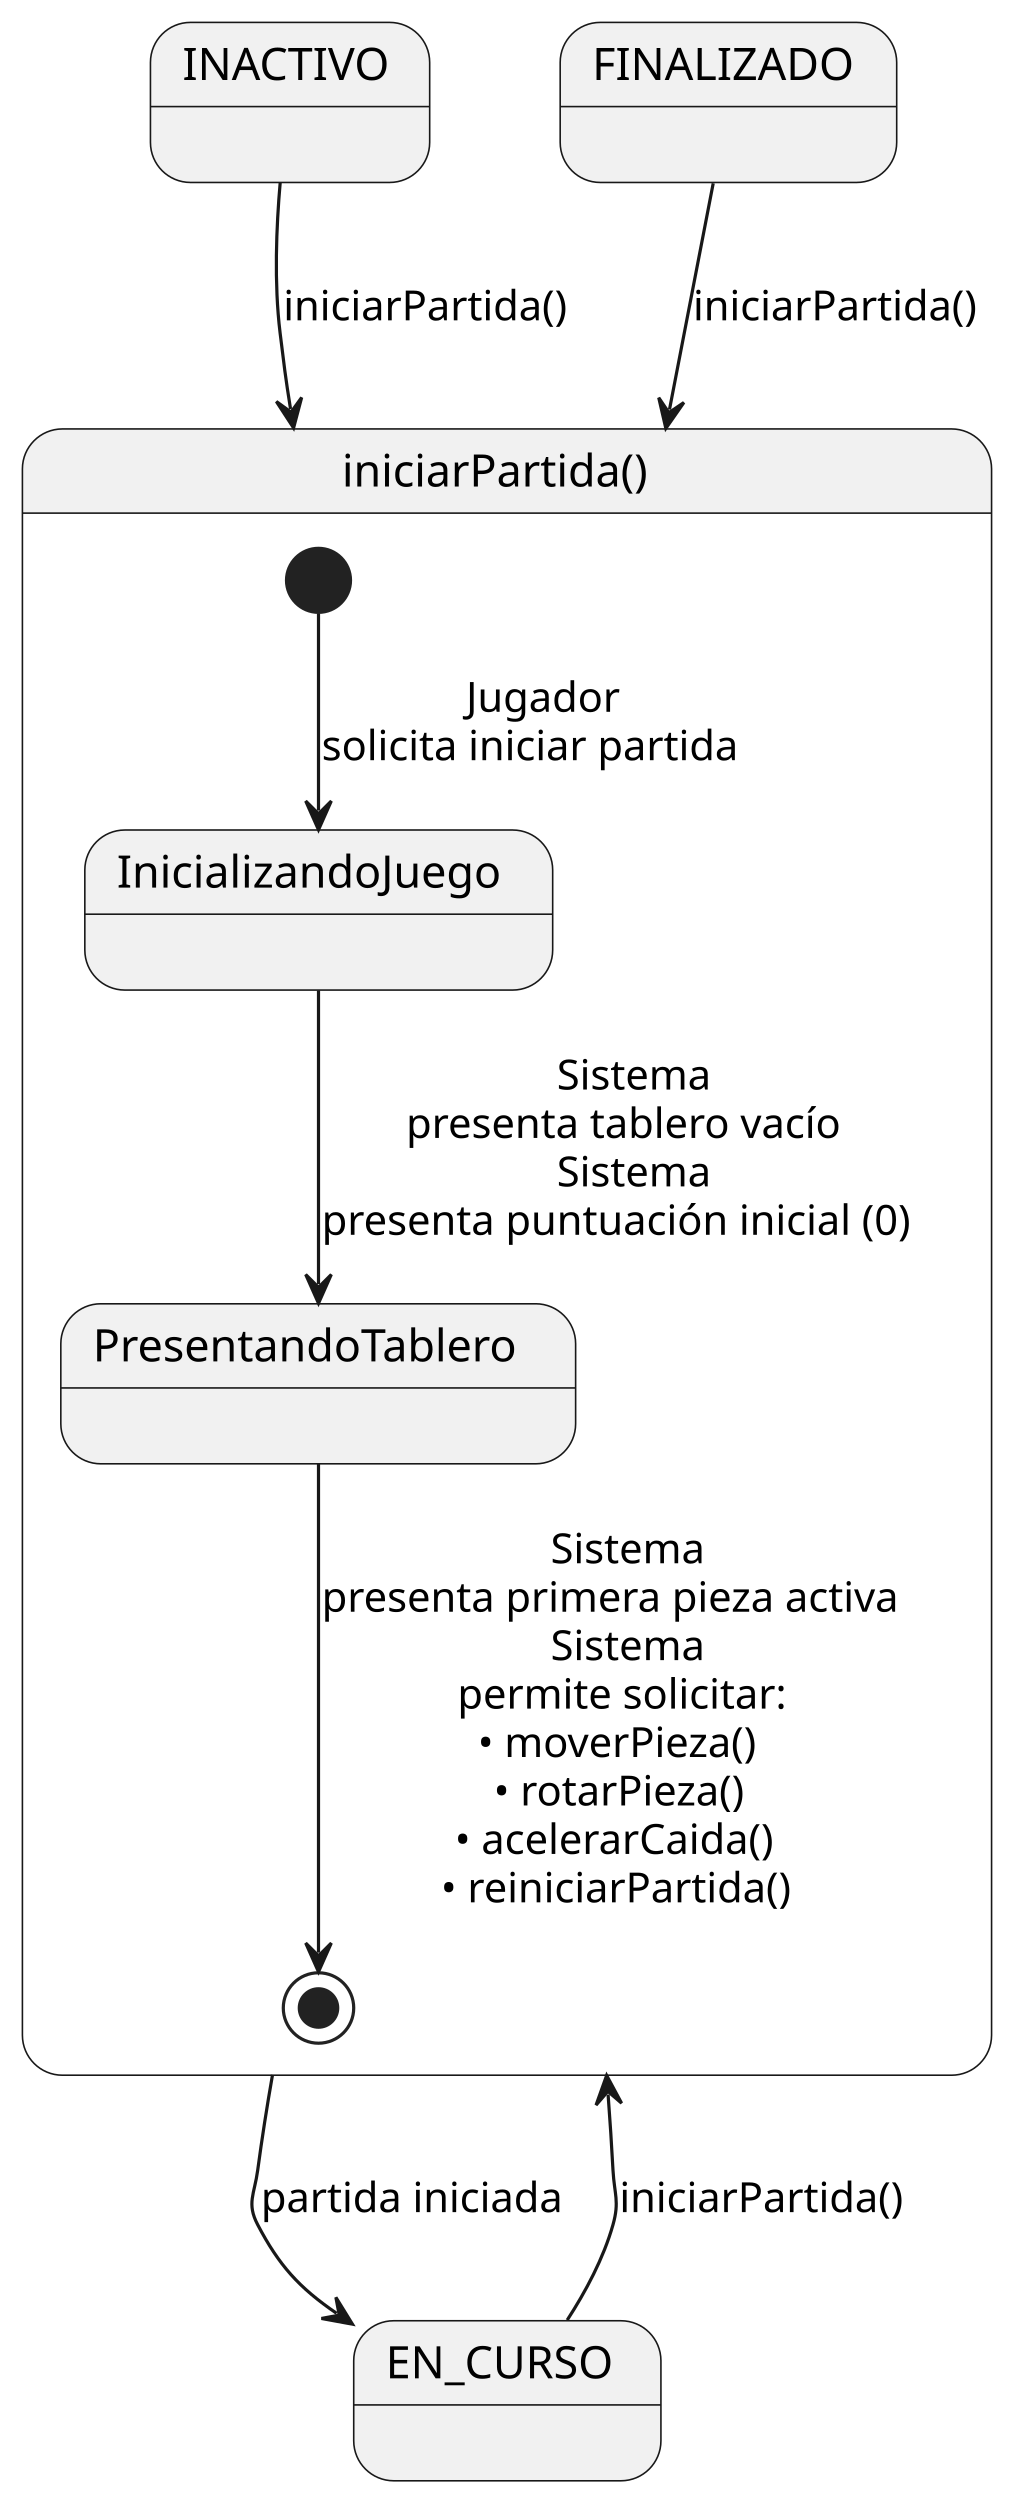
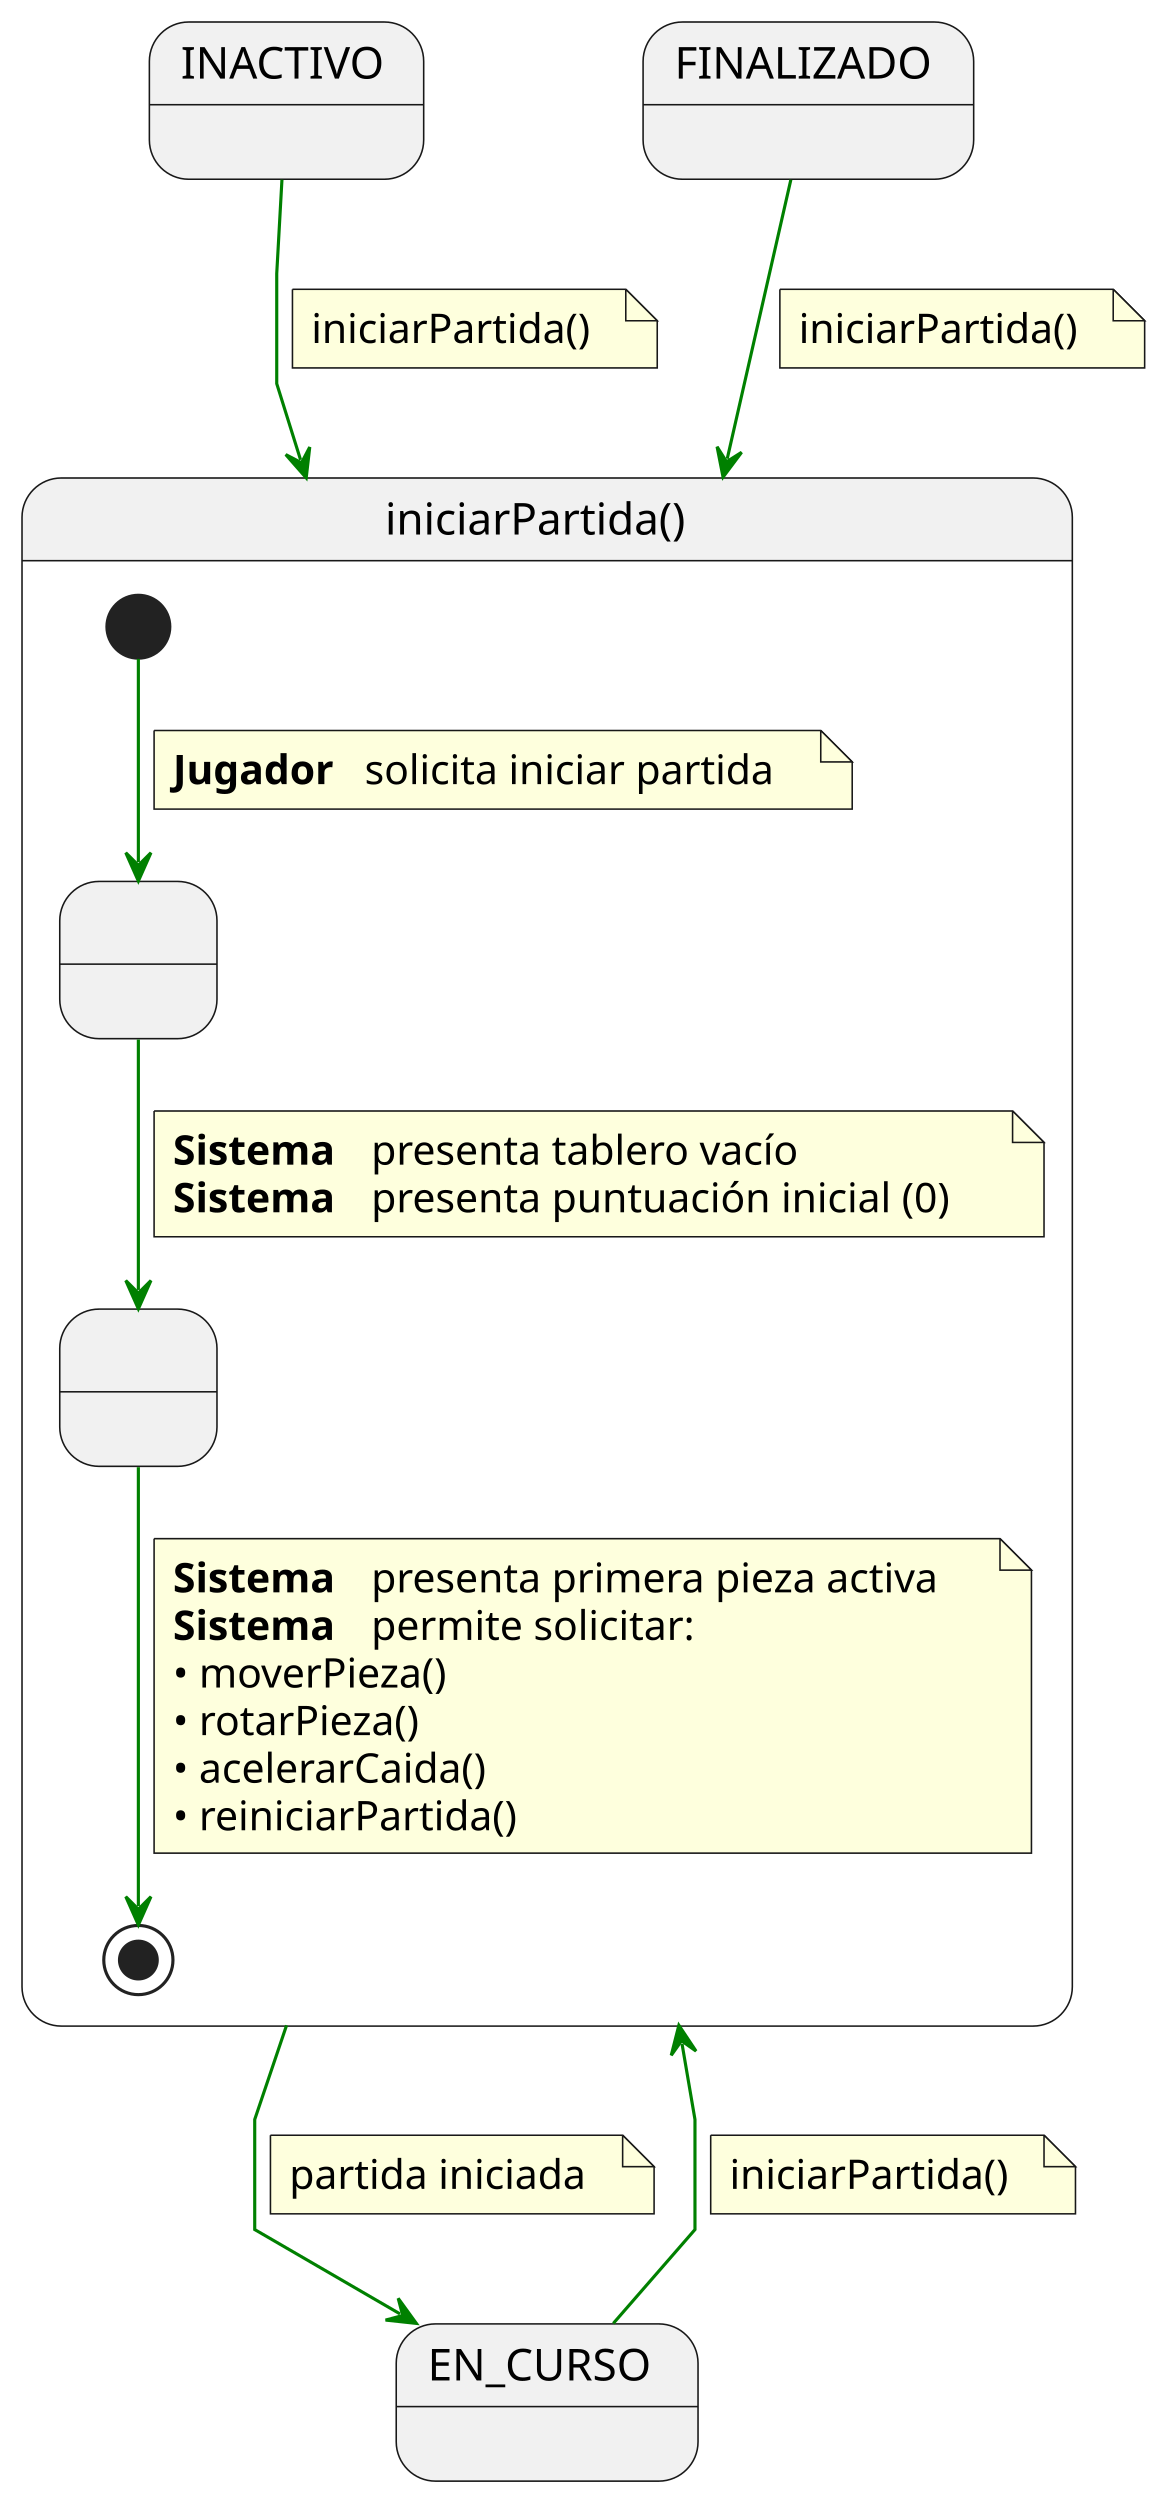
- <svg xmlns="http://www.w3.org/2000/svg" contentStyleType="text/css" data-diagram-type="STATE" height="781px" preserveAspectRatio="none" style="width:323px;height:781px;background:#FFFFFF;" version="1.1" viewBox="0 0 323 781" width="323px" zoomAndPan="magnify">
+ <svg xmlns="http://www.w3.org/2000/svg" contentStyleType="text/css" data-diagram-type="STATE" height="795px" preserveAspectRatio="none" style="width:371px;height:795px;background:#FFFFFF;" version="1.1" viewBox="0 0 371 795" width="371px" zoomAndPan="magnify">
  <defs />
  <g>
+     <path d="M19.5,152 L328.5,152 A12.5,12.5 0 0 1 341,164.5 L341,178.297 L7,178.297 L7,164.5 A12.5,12.5 0 0 1 19.5,152" fill="#F1F1F1" />
+     <rect fill="none" height="492.297" rx="12.5" ry="12.5" style="stroke:#181818;stroke-width:0.5;" width="334" x="7" y="152" />
+     <line style="stroke:#181818;stroke-width:0.5;" x1="7" x2="341" y1="178.297" y2="178.297" />
+     <text fill="#000000" font-family="sans-serif" font-size="14" lengthAdjust="spacing" textLength="103.12" x="122.44" y="169.995">iniciarPartida()</text>
+     <g id="iniciarPartida.InicializandoJuego">
+       <rect fill="#F1F1F1" height="50" rx="12.5" ry="12.5" style="stroke:#181818;stroke-width:0.5;" width="50" x="19" y="280.297" />
+       <line style="stroke:#181818;stroke-width:0.5;" x1="19" x2="69" y1="306.594" y2="306.594" />
+       <text fill="#000000" font-family="sans-serif" font-size="14" lengthAdjust="spacing" textLength="4.45" x="41.775" y="298.292"> </text>
+     </g>
+     <g id="iniciarPartida.PresentandoTablero">
+       <rect fill="#F1F1F1" height="50" rx="12.5" ry="12.5" style="stroke:#181818;stroke-width:0.5;" width="50" x="19" y="416.297" />
+       <line style="stroke:#181818;stroke-width:0.5;" x1="19" x2="69" y1="442.594" y2="442.594" />
+       <text fill="#000000" font-family="sans-serif" font-size="14" lengthAdjust="spacing" textLength="4.45" x="41.775" y="434.292"> </text>
+     </g>
+     <ellipse cx="44" cy="199.297" fill="#222222" rx="10" ry="10" style="stroke:#222222;stroke-width:1;" />
+     <ellipse cx="44" cy="623.297" fill="none" rx="11" ry="11" style="stroke:#222222;stroke-width:1;" />
+     <ellipse cx="44" cy="623.297" fill="#222222" rx="6" ry="6" style="stroke:#222222;stroke-width:1;" />
+     <g class="link" data-entity-1="*start*iniciarPartida" data-entity-2="InicializandoJuego" data-source-line="21" data-uid="lnk9" id="link_*start*iniciarPartida_InicializandoJuego">
+       <path d="M44,209.527 C44,225.237 44,251.657 44,274.167" fill="none" id="*start*iniciarPartida-to-InicializandoJuego" style="stroke:#008000;stroke-width:1;" />
+       <polygon fill="#008000" points="44,280.167,48,271.167,44,275.167,40,271.167,44,280.167" style="stroke:#008000;stroke-width:1;" />
+       <path d="M49,232.297 L49,257.297 L271,257.297 L271,242.297 L261,232.297 L49,232.297" fill="#FEFFDD" style="stroke:#181818;stroke-width:0.5;" />
+       <path d="M261,232.297 L261,242.297 L271,242.297 L261,232.297" fill="#FEFFDD" style="stroke:#181818;stroke-width:0.5;" />
+       <text fill="#000000" font-family="sans-serif" font-size="13" font-weight="bold" lengthAdjust="spacing" textLength="56.818" x="55" y="249.364">Jugador</text>
+       <text fill="#000000" font-family="sans-serif" font-size="13" lengthAdjust="spacing" textLength="140.061" x="115.95" y="249.364">solicita iniciar partida</text>
+     </g>
+     <g class="link" data-entity-1="InicializandoJuego" data-entity-2="PresentandoTablero" data-source-line="26" data-uid="lnk10" id="link_InicializandoJuego_PresentandoTablero">
+       <path d="M44,330.567 C44,354.847 44,385.987 44,410.207" fill="none" id="InicializandoJuego-to-PresentandoTablero" style="stroke:#008000;stroke-width:1;" />
+       <polygon fill="#008000" points="44,416.207,48,407.207,44,411.207,40,407.207,44,416.207" style="stroke:#008000;stroke-width:1;" />
+       <path d="M49,353.297 L49,393.297 L332,393.297 L332,363.297 L322,353.297 L49,353.297" fill="#FEFFDD" style="stroke:#181818;stroke-width:0.5;" />
+       <path d="M322,353.297 L322,363.297 L332,363.297 L322,353.297" fill="#FEFFDD" style="stroke:#181818;stroke-width:0.5;" />
+       <text fill="#000000" font-family="sans-serif" font-size="13" font-weight="bold" lengthAdjust="spacing" textLength="58.906" x="55" y="370.364">Sistema</text>
+       <text fill="#000000" font-family="sans-serif" font-size="13" lengthAdjust="spacing" textLength="146.529" x="118.039" y="370.364">presenta tablero vacío</text>
+       <text fill="#000000" font-family="sans-serif" font-size="13" font-weight="bold" lengthAdjust="spacing" textLength="58.906" x="55" y="385.497">Sistema</text>
+       <text fill="#000000" font-family="sans-serif" font-size="13" lengthAdjust="spacing" textLength="199.266" x="118.039" y="385.497">presenta puntuación inicial (0)</text>
+     </g>
+     <g class="link" data-entity-1="PresentandoTablero" data-entity-2="*end*iniciarPartida" data-source-line="32" data-uid="lnk12" id="link_PresentandoTablero_*end*iniciarPartida">
+       <path d="M44,466.577 C44,506.497 44,578.347 44,606.137" fill="none" id="PresentandoTablero-to-*end*iniciarPartida" style="stroke:#008000;stroke-width:1;" />
+       <polygon fill="#008000" points="44,612.137,48,603.137,44,607.137,40,603.137,44,612.137" style="stroke:#008000;stroke-width:1;" />
+       <path d="M49,489.297 L49,589.297 L328,589.297 L328,499.297 L318,489.297 L49,489.297" fill="#FEFFDD" style="stroke:#181818;stroke-width:0.5;" />
+       <path d="M318,489.297 L318,499.297 L328,499.297 L318,489.297" fill="#FEFFDD" style="stroke:#181818;stroke-width:0.5;" />
+       <text fill="#000000" font-family="sans-serif" font-size="13" font-weight="bold" lengthAdjust="spacing" textLength="58.906" x="55" y="506.364">Sistema</text>
+       <text fill="#000000" font-family="sans-serif" font-size="13" lengthAdjust="spacing" textLength="195.381" x="118.039" y="506.364">presenta primera pieza activa</text>
+       <text fill="#000000" font-family="sans-serif" font-size="13" font-weight="bold" lengthAdjust="spacing" textLength="58.906" x="55" y="521.497">Sistema</text>
+       <text fill="#000000" font-family="sans-serif" font-size="13" lengthAdjust="spacing" textLength="110.595" x="118.039" y="521.497">permite solicitar:</text>
+       <text fill="#000000" font-family="sans-serif" font-size="13" lengthAdjust="spacing" textLength="97.836" x="55" y="536.629">• moverPieza()</text>
+       <text fill="#000000" font-family="sans-serif" font-size="13" lengthAdjust="spacing" textLength="87.89" x="55" y="551.762">• rotarPieza()</text>
+       <text fill="#000000" font-family="sans-serif" font-size="13" lengthAdjust="spacing" textLength="112.195" x="55" y="566.895">• acelerarCaida()</text>
+       <text fill="#000000" font-family="sans-serif" font-size="13" lengthAdjust="spacing" textLength="120.897" x="55" y="582.028">• reiniciarPartida()</text>
+     </g>
    <g id="INACTIVO">
-       <rect fill="#F1F1F1" height="50" rx="12.5" ry="12.5" style="stroke:#181818;stroke-width:0.5;" width="87.231" x="47" y="7" />
-       <line style="stroke:#181818;stroke-width:0.5;" x1="47" x2="134.231" y1="33.297" y2="33.297" />
-       <text fill="#000000" font-family="sans-serif" font-size="14" lengthAdjust="spacing" textLength="67.231" x="57" y="24.995">INACTIVO</text>
+       <rect fill="#F1F1F1" height="50" rx="12.5" ry="12.5" style="stroke:#181818;stroke-width:0.5;" width="87.231" x="47.5" y="7" />
+       <line style="stroke:#181818;stroke-width:0.5;" x1="47.5" x2="134.731" y1="33.297" y2="33.297" />
+       <text fill="#000000" font-family="sans-serif" font-size="14" lengthAdjust="spacing" textLength="67.231" x="57.5" y="24.995">INACTIVO</text>
    </g>
    <g id="EN_CURSO">
-       <rect fill="#F1F1F1" height="50" rx="12.5" ry="12.5" style="stroke:#181818;stroke-width:0.5;" width="95.975" x="110.5" y="725" />
-       <line style="stroke:#181818;stroke-width:0.5;" x1="110.5" x2="206.475" y1="751.297" y2="751.297" />
-       <text fill="#000000" font-family="sans-serif" font-size="14" lengthAdjust="spacing" textLength="75.975" x="120.5" y="742.995">EN_CURSO</text>
+       <rect fill="#F1F1F1" height="50" rx="12.5" ry="12.5" style="stroke:#181818;stroke-width:0.5;" width="95.975" x="126" y="739" />
+       <line style="stroke:#181818;stroke-width:0.5;" x1="126" x2="221.975" y1="765.297" y2="765.297" />
+       <text fill="#000000" font-family="sans-serif" font-size="14" lengthAdjust="spacing" textLength="75.975" x="136" y="756.995">EN_CURSO</text>
    </g>
    <g id="FINALIZADO">
-       <rect fill="#F1F1F1" height="50" rx="12.5" ry="12.5" style="stroke:#181818;stroke-width:0.5;" width="105.128" x="175" y="7" />
-       <line style="stroke:#181818;stroke-width:0.5;" x1="175" x2="280.128" y1="33.297" y2="33.297" />
-       <text fill="#000000" font-family="sans-serif" font-size="14" lengthAdjust="spacing" textLength="85.128" x="185" y="24.995">FINALIZADO</text>
+       <rect fill="#F1F1F1" height="50" rx="12.5" ry="12.5" style="stroke:#181818;stroke-width:0.5;" width="105.128" x="204.5" y="7" />
+       <line style="stroke:#181818;stroke-width:0.5;" x1="204.5" x2="309.628" y1="33.297" y2="33.297" />
+       <text fill="#000000" font-family="sans-serif" font-size="14" lengthAdjust="spacing" textLength="85.128" x="214.5" y="24.995">FINALIZADO</text>
    </g>
-     <path d="M19.5,134 L297.266,134 A12.5,12.5 0 0 1 309.766,146.5 L309.766,160.297 L7,160.297 L7,146.5 A12.5,12.5 0 0 1 19.5,134" fill="#F1F1F1" />
-     <rect fill="none" height="514.297" rx="12.5" ry="12.5" style="stroke:#181818;stroke-width:0.5;" width="302.766" x="7" y="134" />
-     <line style="stroke:#181818;stroke-width:0.5;" x1="7" x2="309.766" y1="160.297" y2="160.297" />
-     <text fill="#000000" font-family="sans-serif" font-size="14" lengthAdjust="spacing" textLength="103.12" x="106.823" y="151.995">iniciarPartida()</text>
-     <ellipse cx="99.5" cy="181.297" fill="#222222" rx="10" ry="10" style="stroke:#222222;stroke-width:1;" />
-     <g id="iniciarPartida.InicializandoJuego">
-       <rect fill="#F1F1F1" height="50" rx="12.5" ry="12.5" style="stroke:#181818;stroke-width:0.5;" width="146.157" x="26.5" y="259.297" />
-       <line style="stroke:#181818;stroke-width:0.5;" x1="26.5" x2="172.657" y1="285.594" y2="285.594" />
-       <text fill="#000000" font-family="sans-serif" font-size="14" lengthAdjust="spacing" textLength="126.157" x="36.5" y="277.292">InicializandoJuego</text>
+     <g class="link" data-entity-1="INACTIVO" data-entity-2="iniciarPartida" data-source-line="3" data-uid="lnk3" id="link_INACTIVO_iniciarPartida">
+       <path d="M89.66,57.16 C88.86,71.53 88,87 88,87 C88,87 88,122 88,122 C88,122 89.829,127.844 95.579,146.224" fill="none" id="INACTIVO-to-iniciarPartida" style="stroke:#008000;stroke-width:1;" />
+       <polygon fill="#008000" points="97.37,151.95,98.5,142.166,95.877,147.178,90.865,144.555,97.37,151.95" style="stroke:#008000;stroke-width:1;" />
+       <path d="M93,92 L93,117 L209,117 L209,102 L199,92 L93,92" fill="#FEFFDD" style="stroke:#181818;stroke-width:0.5;" />
+       <path d="M199,92 L199,102 L209,102 L199,92" fill="#FEFFDD" style="stroke:#181818;stroke-width:0.5;" />
+       <text fill="#000000" font-family="sans-serif" font-size="13" lengthAdjust="spacing" textLength="95.754" x="99" y="109.067">iniciarPartida()</text>
    </g>
-     <g id="iniciarPartida.PresentandoTablero">
-       <rect fill="#F1F1F1" height="50" rx="12.5" ry="12.5" style="stroke:#181818;stroke-width:0.5;" width="160.827" x="19" y="407.297" />
-       <line style="stroke:#181818;stroke-width:0.5;" x1="19" x2="179.827" y1="433.594" y2="433.594" />
-       <text fill="#000000" font-family="sans-serif" font-size="14" lengthAdjust="spacing" textLength="140.827" x="29" y="425.292">PresentandoTablero</text>
+     <g class="link" data-entity-1="EN_CURSO" data-entity-2="iniciarPartida" data-source-line="7" data-uid="lnk5" id="link_EN_CURSO_iniciarPartida">
+       <path d="M195.03,738.84 C207.54,724.47 221,709 221,709 C221,709 221,674 221,674 C221,674 220.03,668.344 216.89,649.964" fill="none" id="EN_CURSO-to-iniciarPartida" style="stroke:#008000;stroke-width:1;" />
+       <polygon fill="#008000" points="215.88,644.05,213.453,653.595,216.722,648.979,221.339,652.248,215.88,644.05" style="stroke:#008000;stroke-width:1;" />
+       <path d="M226,679 L226,704 L342,704 L342,689 L332,679 L226,679" fill="#FEFFDD" style="stroke:#181818;stroke-width:0.5;" />
+       <path d="M332,679 L332,689 L342,689 L332,679" fill="#FEFFDD" style="stroke:#181818;stroke-width:0.5;" />
+       <text fill="#000000" font-family="sans-serif" font-size="13" lengthAdjust="spacing" textLength="95.754" x="232" y="696.067">iniciarPartida()</text>
    </g>
-     <ellipse cx="99.5" cy="627.297" fill="none" rx="11" ry="11" style="stroke:#222222;stroke-width:1;" />
-     <ellipse cx="99.5" cy="627.297" fill="#222222" rx="6" ry="6" style="stroke:#222222;stroke-width:1;" />
-     <g class="link" data-entity-1="*start*iniciarPartida" data-entity-2="InicializandoJuego" data-source-line="17" data-uid="lnk7" id="link_*start*iniciarPartida_InicializandoJuego">
-       <path d="M99.5,191.617 C99.5,206.857 99.5,231.567 99.5,253.237" fill="none" id="*start*iniciarPartida-to-InicializandoJuego" style="stroke:#181818;stroke-width:1;" />
-       <polygon fill="#181818" points="99.5,259.237,103.5,250.237,99.5,254.237,95.5,250.237,99.5,259.237" style="stroke:#181818;stroke-width:1;" />
-       <text fill="#000000" font-family="sans-serif" font-size="13" lengthAdjust="spacing" textLength="49.842" x="145.61" y="222.364">Jugador</text>
-       <text fill="#000000" font-family="sans-serif" font-size="13" lengthAdjust="spacing" textLength="140.061" x="100.5" y="237.497">solicita iniciar partida</text>
+     <g class="link" data-entity-1="iniciarPartida" data-entity-2="EN_CURSO" data-source-line="43" data-uid="lnk13" id="link_iniciarPartida_EN_CURSO">
+       <path d="M91.13,644.05 C84.91,662.43 81,674 81,674 C81,674 81,709 81,709 C81,709 102.44,721.459 127.21,735.829" fill="none" id="iniciarPartida-to-EN_CURSO" style="stroke:#008000;stroke-width:1;" />
+       <polygon fill="#008000" points="132.4,738.84,126.622,730.864,128.075,736.331,122.608,737.784,132.4,738.84" style="stroke:#008000;stroke-width:1;" />
+       <path d="M86,679 L86,704 L208,704 L208,689 L198,679 L86,679" fill="#FEFFDD" style="stroke:#181818;stroke-width:0.5;" />
+       <path d="M198,679 L198,689 L208,689 L198,679" fill="#FEFFDD" style="stroke:#181818;stroke-width:0.5;" />
+       <text fill="#000000" font-family="sans-serif" font-size="13" lengthAdjust="spacing" textLength="101.029" x="92" y="696.067">partida iniciada</text>
    </g>
-     <g class="link" data-entity-1="InicializandoJuego" data-entity-2="PresentandoTablero" data-source-line="18" data-uid="lnk9" id="link_InicializandoJuego_PresentandoTablero">
-       <path d="M99.5,309.407 C99.5,336.457 99.5,374.087 99.5,401.157" fill="none" id="InicializandoJuego-to-PresentandoTablero" style="stroke:#181818;stroke-width:1;" />
-       <polygon fill="#181818" points="99.5,407.157,103.5,398.157,99.5,402.157,95.5,398.157,99.5,407.157" style="stroke:#181818;stroke-width:1;" />
-       <text fill="#000000" font-family="sans-serif" font-size="13" lengthAdjust="spacing" textLength="52.362" x="173.952" y="340.364">Sistema</text>
-       <text fill="#000000" font-family="sans-serif" font-size="13" lengthAdjust="spacing" textLength="146.529" x="126.868" y="355.497">presenta tablero vacío</text>
-       <text fill="#000000" font-family="sans-serif" font-size="13" lengthAdjust="spacing" textLength="52.362" x="173.952" y="370.629">Sistema</text>
-       <text fill="#000000" font-family="sans-serif" font-size="13" lengthAdjust="spacing" textLength="199.266" x="100.5" y="385.762">presenta puntuación inicial (0)</text>
-     </g>
-     <g class="link" data-entity-1="PresentandoTablero" data-entity-2="*end*iniciarPartida" data-source-line="19" data-uid="lnk11" id="link_PresentandoTablero_*end*iniciarPartida">
-       <path d="M99.5,457.347 C99.5,499.787 99.5,580.287 99.5,610.007" fill="none" id="PresentandoTablero-to-*end*iniciarPartida" style="stroke:#181818;stroke-width:1;" />
-       <polygon fill="#181818" points="99.5,616.007,103.5,607.007,99.5,611.007,95.5,607.007,99.5,616.007" style="stroke:#181818;stroke-width:1;" />
-       <text fill="#000000" font-family="sans-serif" font-size="13" lengthAdjust="spacing" textLength="52.362" x="172.01" y="488.364">Sistema</text>
-       <text fill="#000000" font-family="sans-serif" font-size="13" lengthAdjust="spacing" textLength="195.381" x="100.5" y="503.497">presenta primera pieza activa</text>
-       <text fill="#000000" font-family="sans-serif" font-size="13" lengthAdjust="spacing" textLength="52.362" x="172.01" y="518.629">Sistema</text>
-       <text fill="#000000" font-family="sans-serif" font-size="13" lengthAdjust="spacing" textLength="110.595" x="142.893" y="533.762">permite solicitar:</text>
-       <text fill="#000000" font-family="sans-serif" font-size="13" lengthAdjust="spacing" textLength="97.836" x="149.272" y="548.895">• moverPieza()</text>
-       <text fill="#000000" font-family="sans-serif" font-size="13" lengthAdjust="spacing" textLength="87.89" x="154.246" y="564.028">• rotarPieza()</text>
-       <text fill="#000000" font-family="sans-serif" font-size="13" lengthAdjust="spacing" textLength="112.195" x="142.093" y="579.161">• acelerarCaida()</text>
-       <text fill="#000000" font-family="sans-serif" font-size="13" lengthAdjust="spacing" textLength="120.897" x="137.742" y="594.293">• reiniciarPartida()</text>
-     </g>
-     <g class="link" data-entity-1="INACTIVO" data-entity-2="iniciarPartida" data-source-line="11" data-uid="lnk2" id="link_INACTIVO_iniciarPartida">
-       <path d="M87.53,57.07 C86.32,70.85 85.6,88.45 87.5,104 C88.7,113.78 89.161,117.775 90.761,127.766" fill="none" id="INACTIVO-to-iniciarPartida" style="stroke:#181818;stroke-width:1;" />
-       <polygon fill="#181818" points="91.71,133.69,94.236,124.171,90.919,128.753,86.337,125.436,91.71,133.69" style="stroke:#181818;stroke-width:1;" />
-       <text fill="#000000" font-family="sans-serif" font-size="13" lengthAdjust="spacing" textLength="95.754" x="88.5" y="100.067">iniciarPartida()</text>
-     </g>
-     <g class="link" data-entity-1="EN_CURSO" data-entity-2="iniciarPartida" data-source-line="12" data-uid="lnk3" id="link_EN_CURSO_iniciarPartida">
-       <path d="M177.19,724.8 C182.95,715.92 188.55,705.47 191.5,695 C193.55,687.73 191.93,685.54 191.5,678 C190.94,668.27 190.719,664.343 189.969,654.343" fill="none" id="EN_CURSO-to-iniciarPartida" style="stroke:#181818;stroke-width:1;" />
-       <polygon fill="#181818" points="189.52,648.36,186.204,657.634,189.894,653.346,194.182,657.036,189.52,648.36" style="stroke:#181818;stroke-width:1;" />
-       <text fill="#000000" font-family="sans-serif" font-size="13" lengthAdjust="spacing" textLength="95.754" x="193.5" y="691.067">iniciarPartida()</text>
-     </g>
-     <g class="link" data-entity-1="iniciarPartida" data-entity-2="EN_CURSO" data-source-line="22" data-uid="lnk12" id="link_iniciarPartida_EN_CURSO">
-       <path d="M85.13,648.2 C83.37,658.22 81.82,668.18 80.5,678 C79.5,685.49 76.99,688.31 80.5,695 C87.15,707.69 93.338,714.602 105.148,722.682" fill="none" id="iniciarPartida-to-EN_CURSO" style="stroke:#181818;stroke-width:1;" />
-       <polygon fill="#181818" points="110.1,726.07,104.931,717.687,105.973,723.247,100.413,724.289,110.1,726.07" style="stroke:#181818;stroke-width:1;" />
-       <text fill="#000000" font-family="sans-serif" font-size="13" lengthAdjust="spacing" textLength="101.029" x="81.5" y="691.067">partida iniciada</text>
-     </g>
-     <g class="link" data-entity-1="FINALIZADO" data-entity-2="iniciarPartida" data-source-line="13" data-uid="lnk4" id="link_FINALIZADO_iniciarPartida">
-       <path d="M222.81,57.26 C219.28,75.54 215.158,96.839 209.148,127.939" fill="none" id="FINALIZADO-to-iniciarPartida" style="stroke:#181818;stroke-width:1;" />
-       <polygon fill="#181818" points="208.01,133.83,213.645,125.752,208.959,128.921,205.79,124.234,208.01,133.83" style="stroke:#181818;stroke-width:1;" />
-       <text fill="#000000" font-family="sans-serif" font-size="13" lengthAdjust="spacing" textLength="95.754" x="216.5" y="100.067">iniciarPartida()</text>
+     <g class="link" data-entity-1="FINALIZADO" data-entity-2="iniciarPartida" data-source-line="11" data-uid="lnk7" id="link_FINALIZADO_iniciarPartida">
+       <path d="M251.49,57.16 C246.55,78.84 240.063,107.26 231.263,145.87" fill="none" id="FINALIZADO-to-iniciarPartida" style="stroke:#008000;stroke-width:1;" />
+       <polygon fill="#008000" points="229.93,151.72,235.83,143.834,231.041,146.845,228.03,142.056,229.93,151.72" style="stroke:#008000;stroke-width:1;" />
+       <path d="M248,92 L248,117 L364,117 L364,102 L354,92 L248,92" fill="#FEFFDD" style="stroke:#181818;stroke-width:0.5;" />
+       <path d="M354,92 L354,102 L364,102 L354,92" fill="#FEFFDD" style="stroke:#181818;stroke-width:0.5;" />
+       <text fill="#000000" font-family="sans-serif" font-size="13" lengthAdjust="spacing" textLength="95.754" x="254" y="109.067">iniciarPartida()</text>
    </g>
  </g>
</svg>
